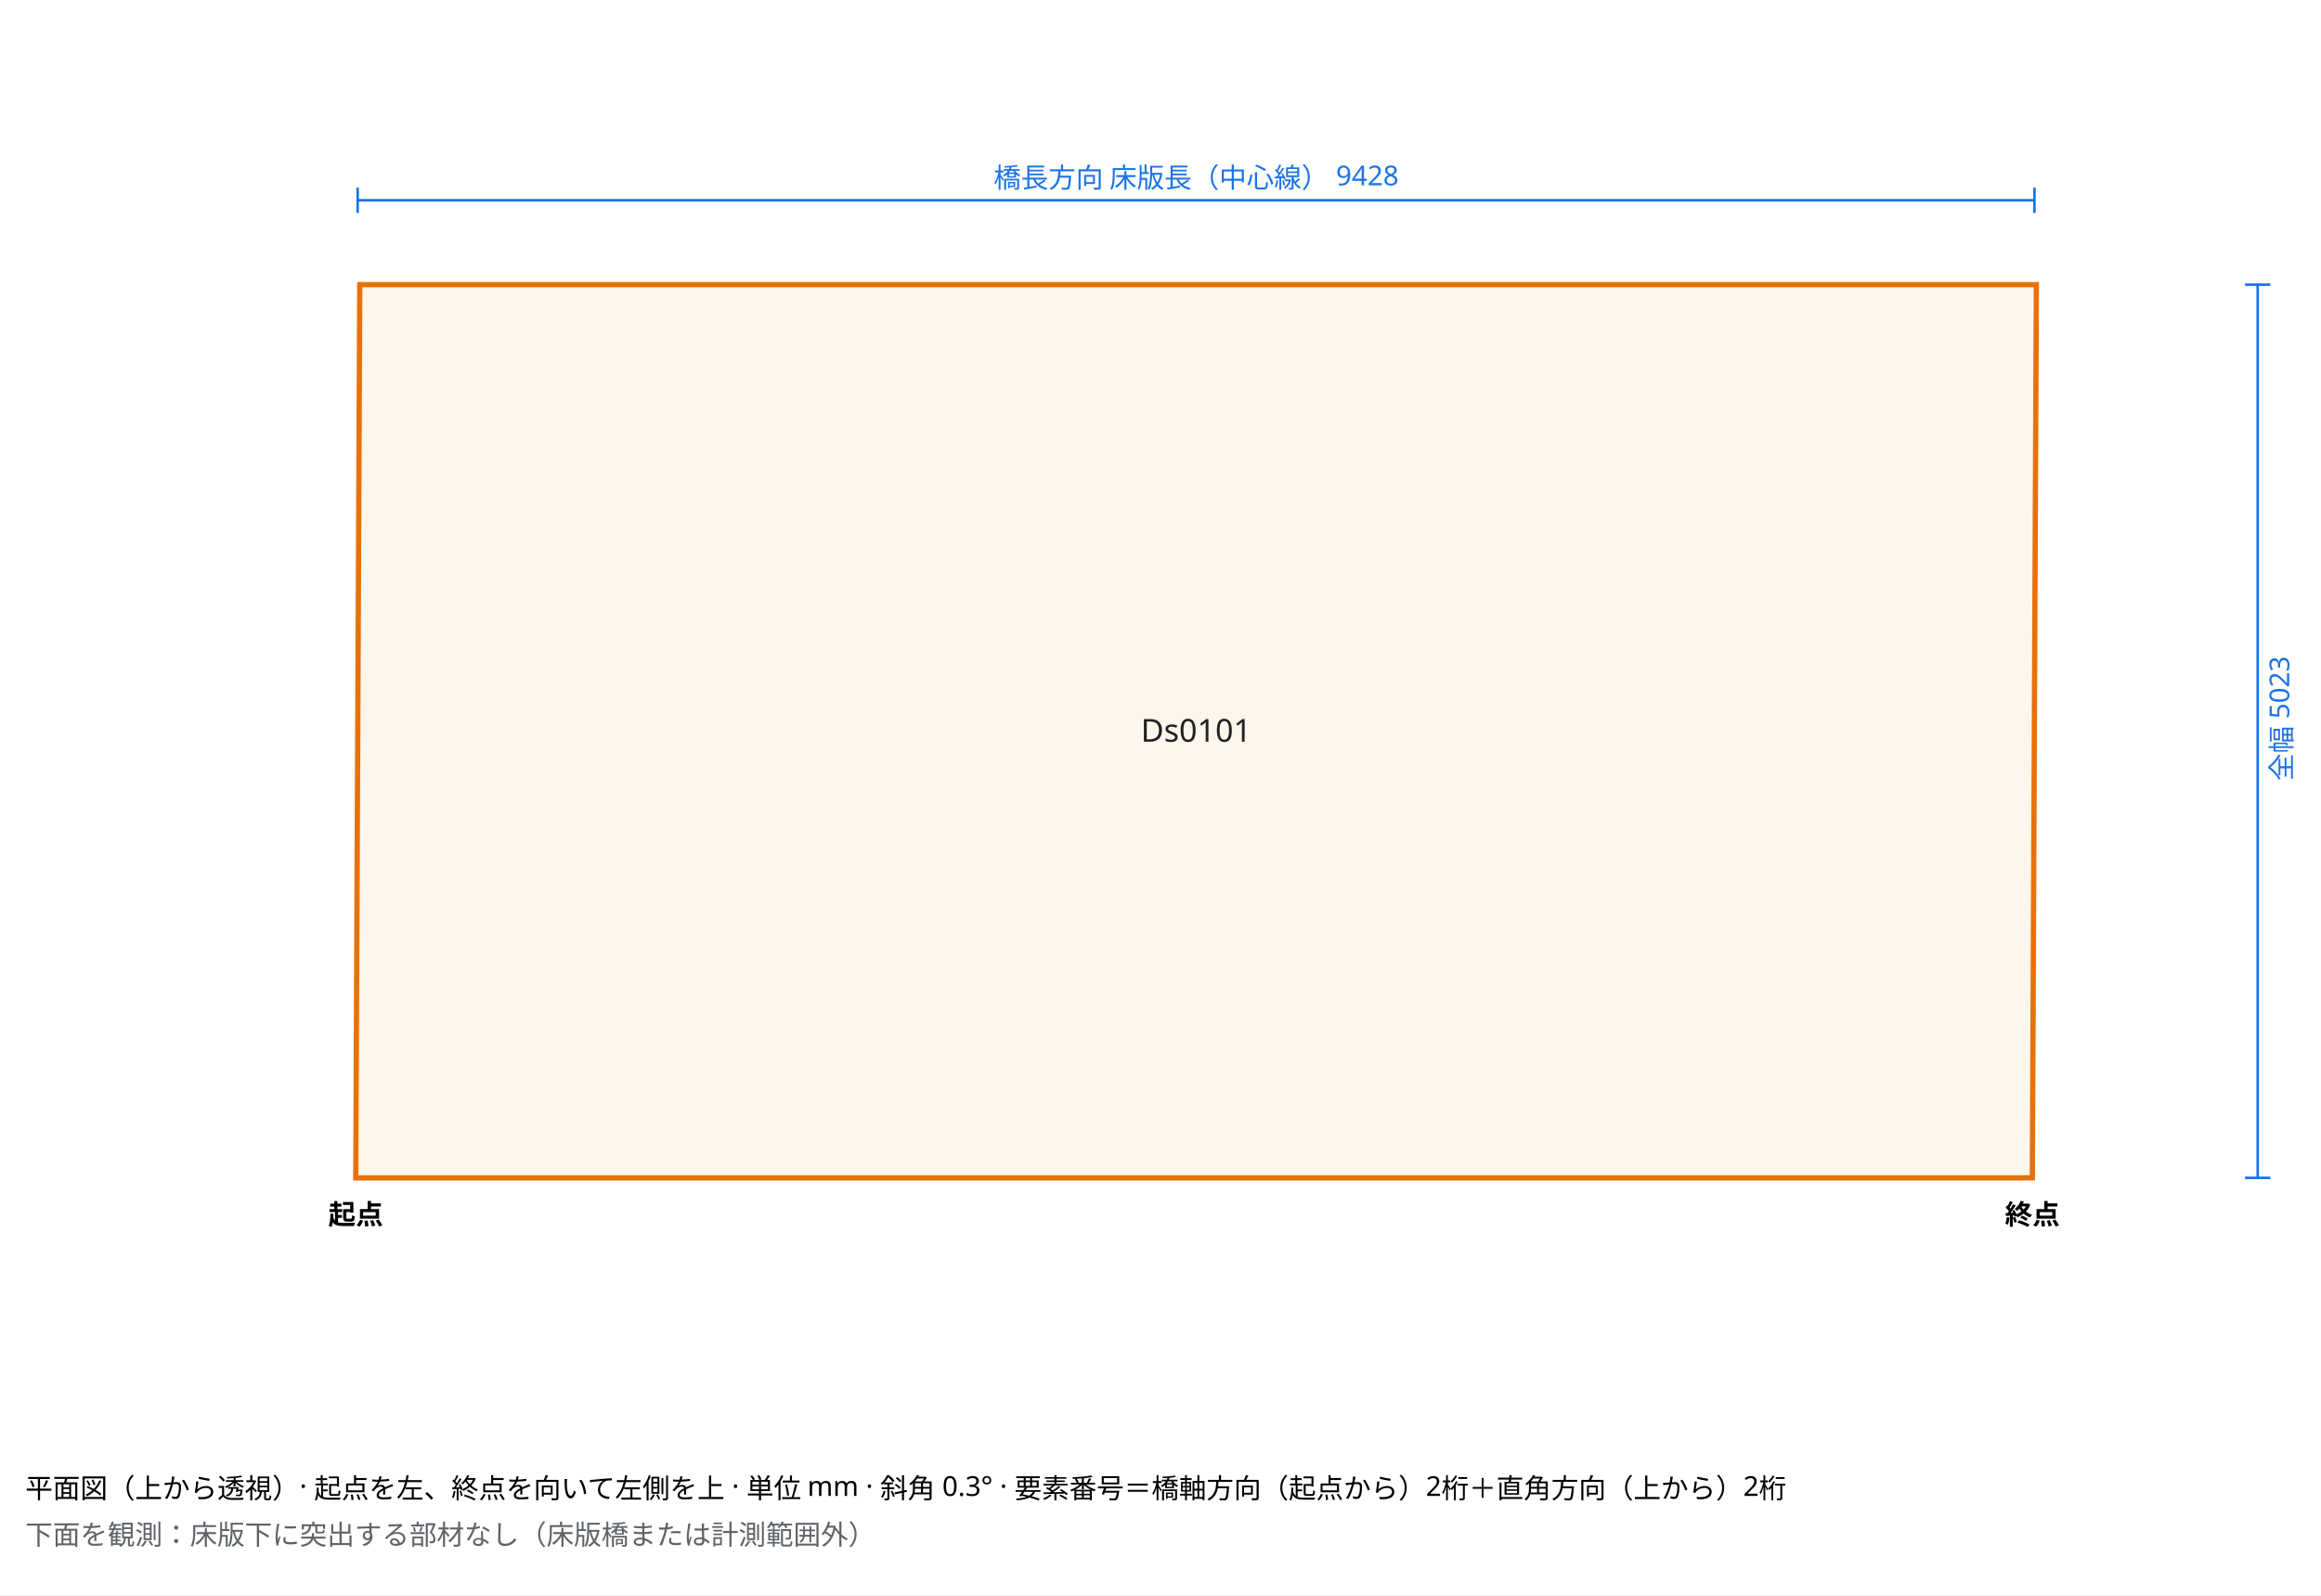
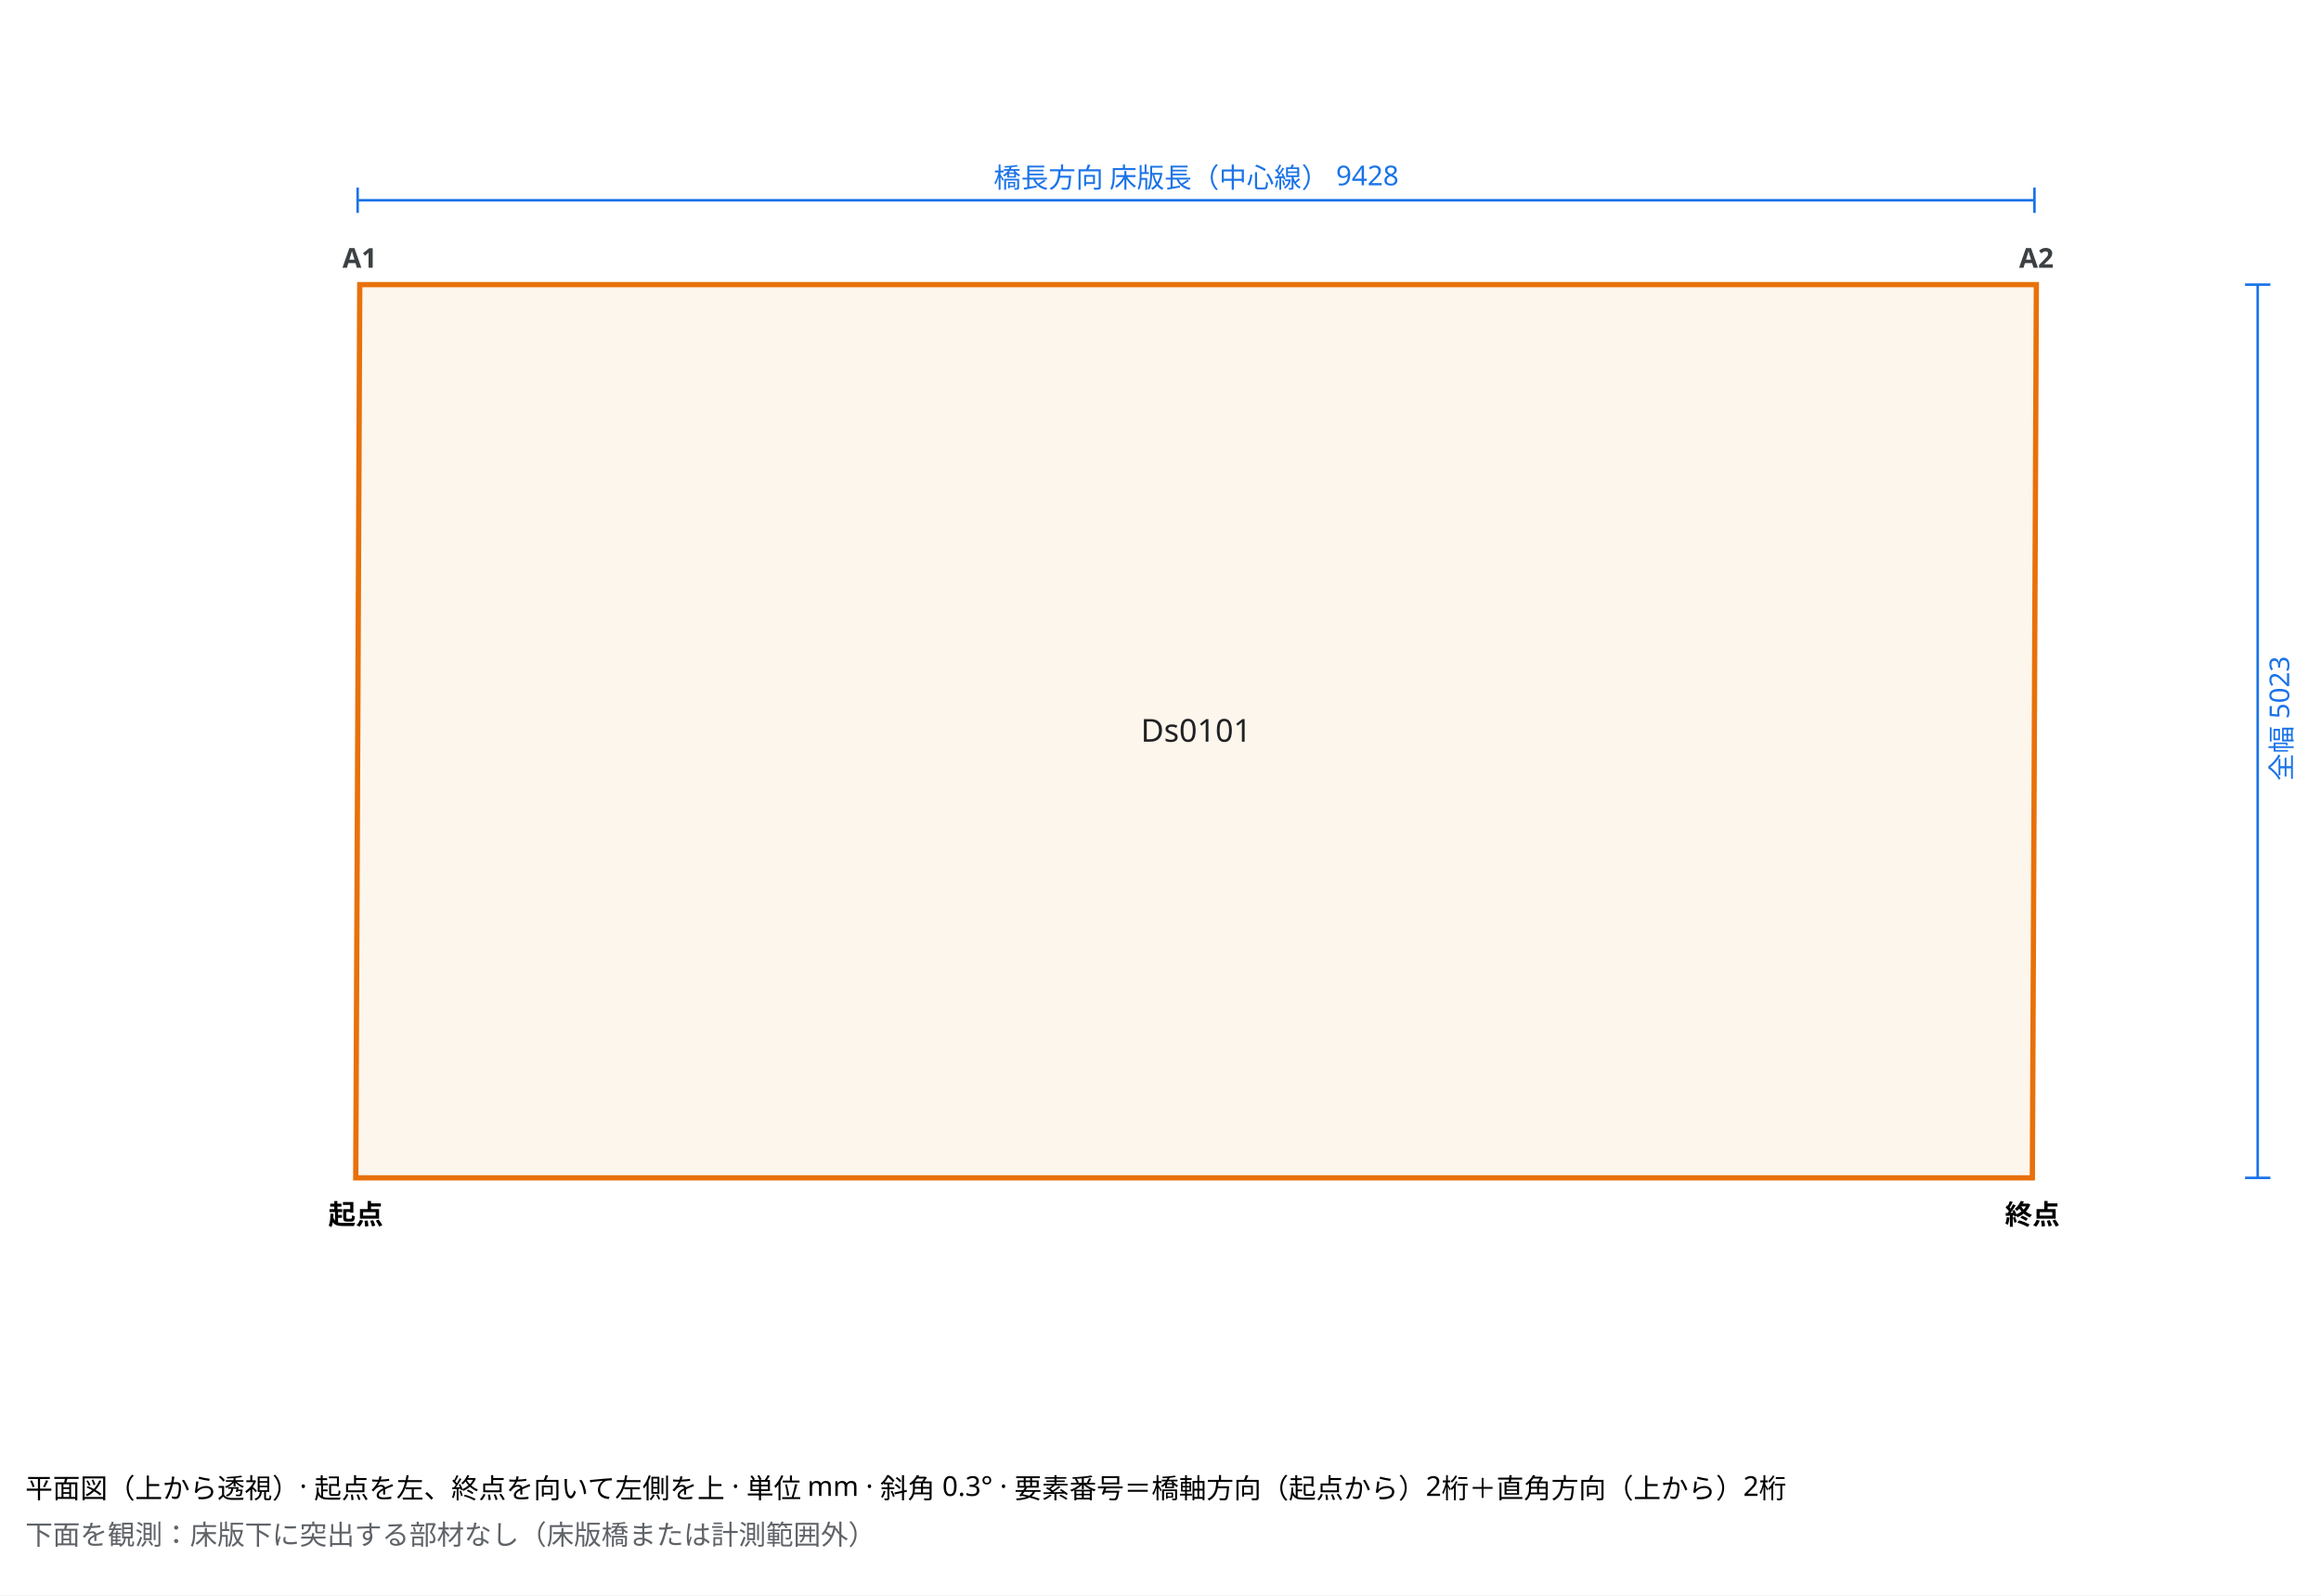
<svg xmlns="http://www.w3.org/2000/svg" viewBox="0 0 1100 756" font-family="sans-serif" font-size="13">
  <defs>
    <marker id="t" viewBox="0 0 2 10" refX="1" refY="5" markerWidth="2" markerHeight="10" orient="auto">
      <path d="M1 0V10" stroke="#1a73e8" />
    </marker>
  </defs>
  <rect width="100%" height="100%" fill="white" />
  <polygon points="170.5,134.9 965.1,134.9 963.2,558.2 168.6,558.2" fill="#fdf6ec" stroke="#e8710a" stroke-width="2.5" />
+   <text x="170.5" y="126.9" text-anchor="middle" font-weight="bold" fill="#3c4043">A1</text>
+   <text x="965.1" y="126.9" text-anchor="middle" font-weight="bold" fill="#3c4043">A2</text>
  <text x="566.9" y="351.5" text-anchor="middle" font-size="15" fill="#202124">Ds0101</text>
  <line x1="169.5" y1="94.9" x2="964.2" y2="94.9" stroke="#1a73e8" stroke-width="1.2" marker-start="url(#t)" marker-end="url(#t)" />
  <text x="566.9" y="88.9" text-anchor="middle" fill="#1a73e8">橋長方向 床版長（中心線） 9428</text>
  <line x1="1070.0" y1="134.9" x2="1070.0" y2="558.2" stroke="#1a73e8" stroke-width="1.2" marker-start="url(#t)" marker-end="url(#t)" />
  <text x="1086.0" y="340.5" text-anchor="middle" fill="#1a73e8" transform="rotate(-90 1086.0 340.5)">全幅 5023</text>
  <text x="168.6" y="580.2" text-anchor="middle" font-weight="bold">起点</text>
  <text x="963.2" y="580.2" text-anchor="middle" font-weight="bold">終点</text>
  <text x="12" y="710">平面図（上から透視）· 起点を左、終点を向いて左側を上 · 単位 mm · 斜角 0.3° · 要素番号＝橋軸方向（起点から）2桁＋直角方向（上から）2桁</text>
  <text x="12" y="732" fill="#5f6368">下面を観測：床版下に突出する部材なし（床版橋または計測範囲外）</text>
</svg>
